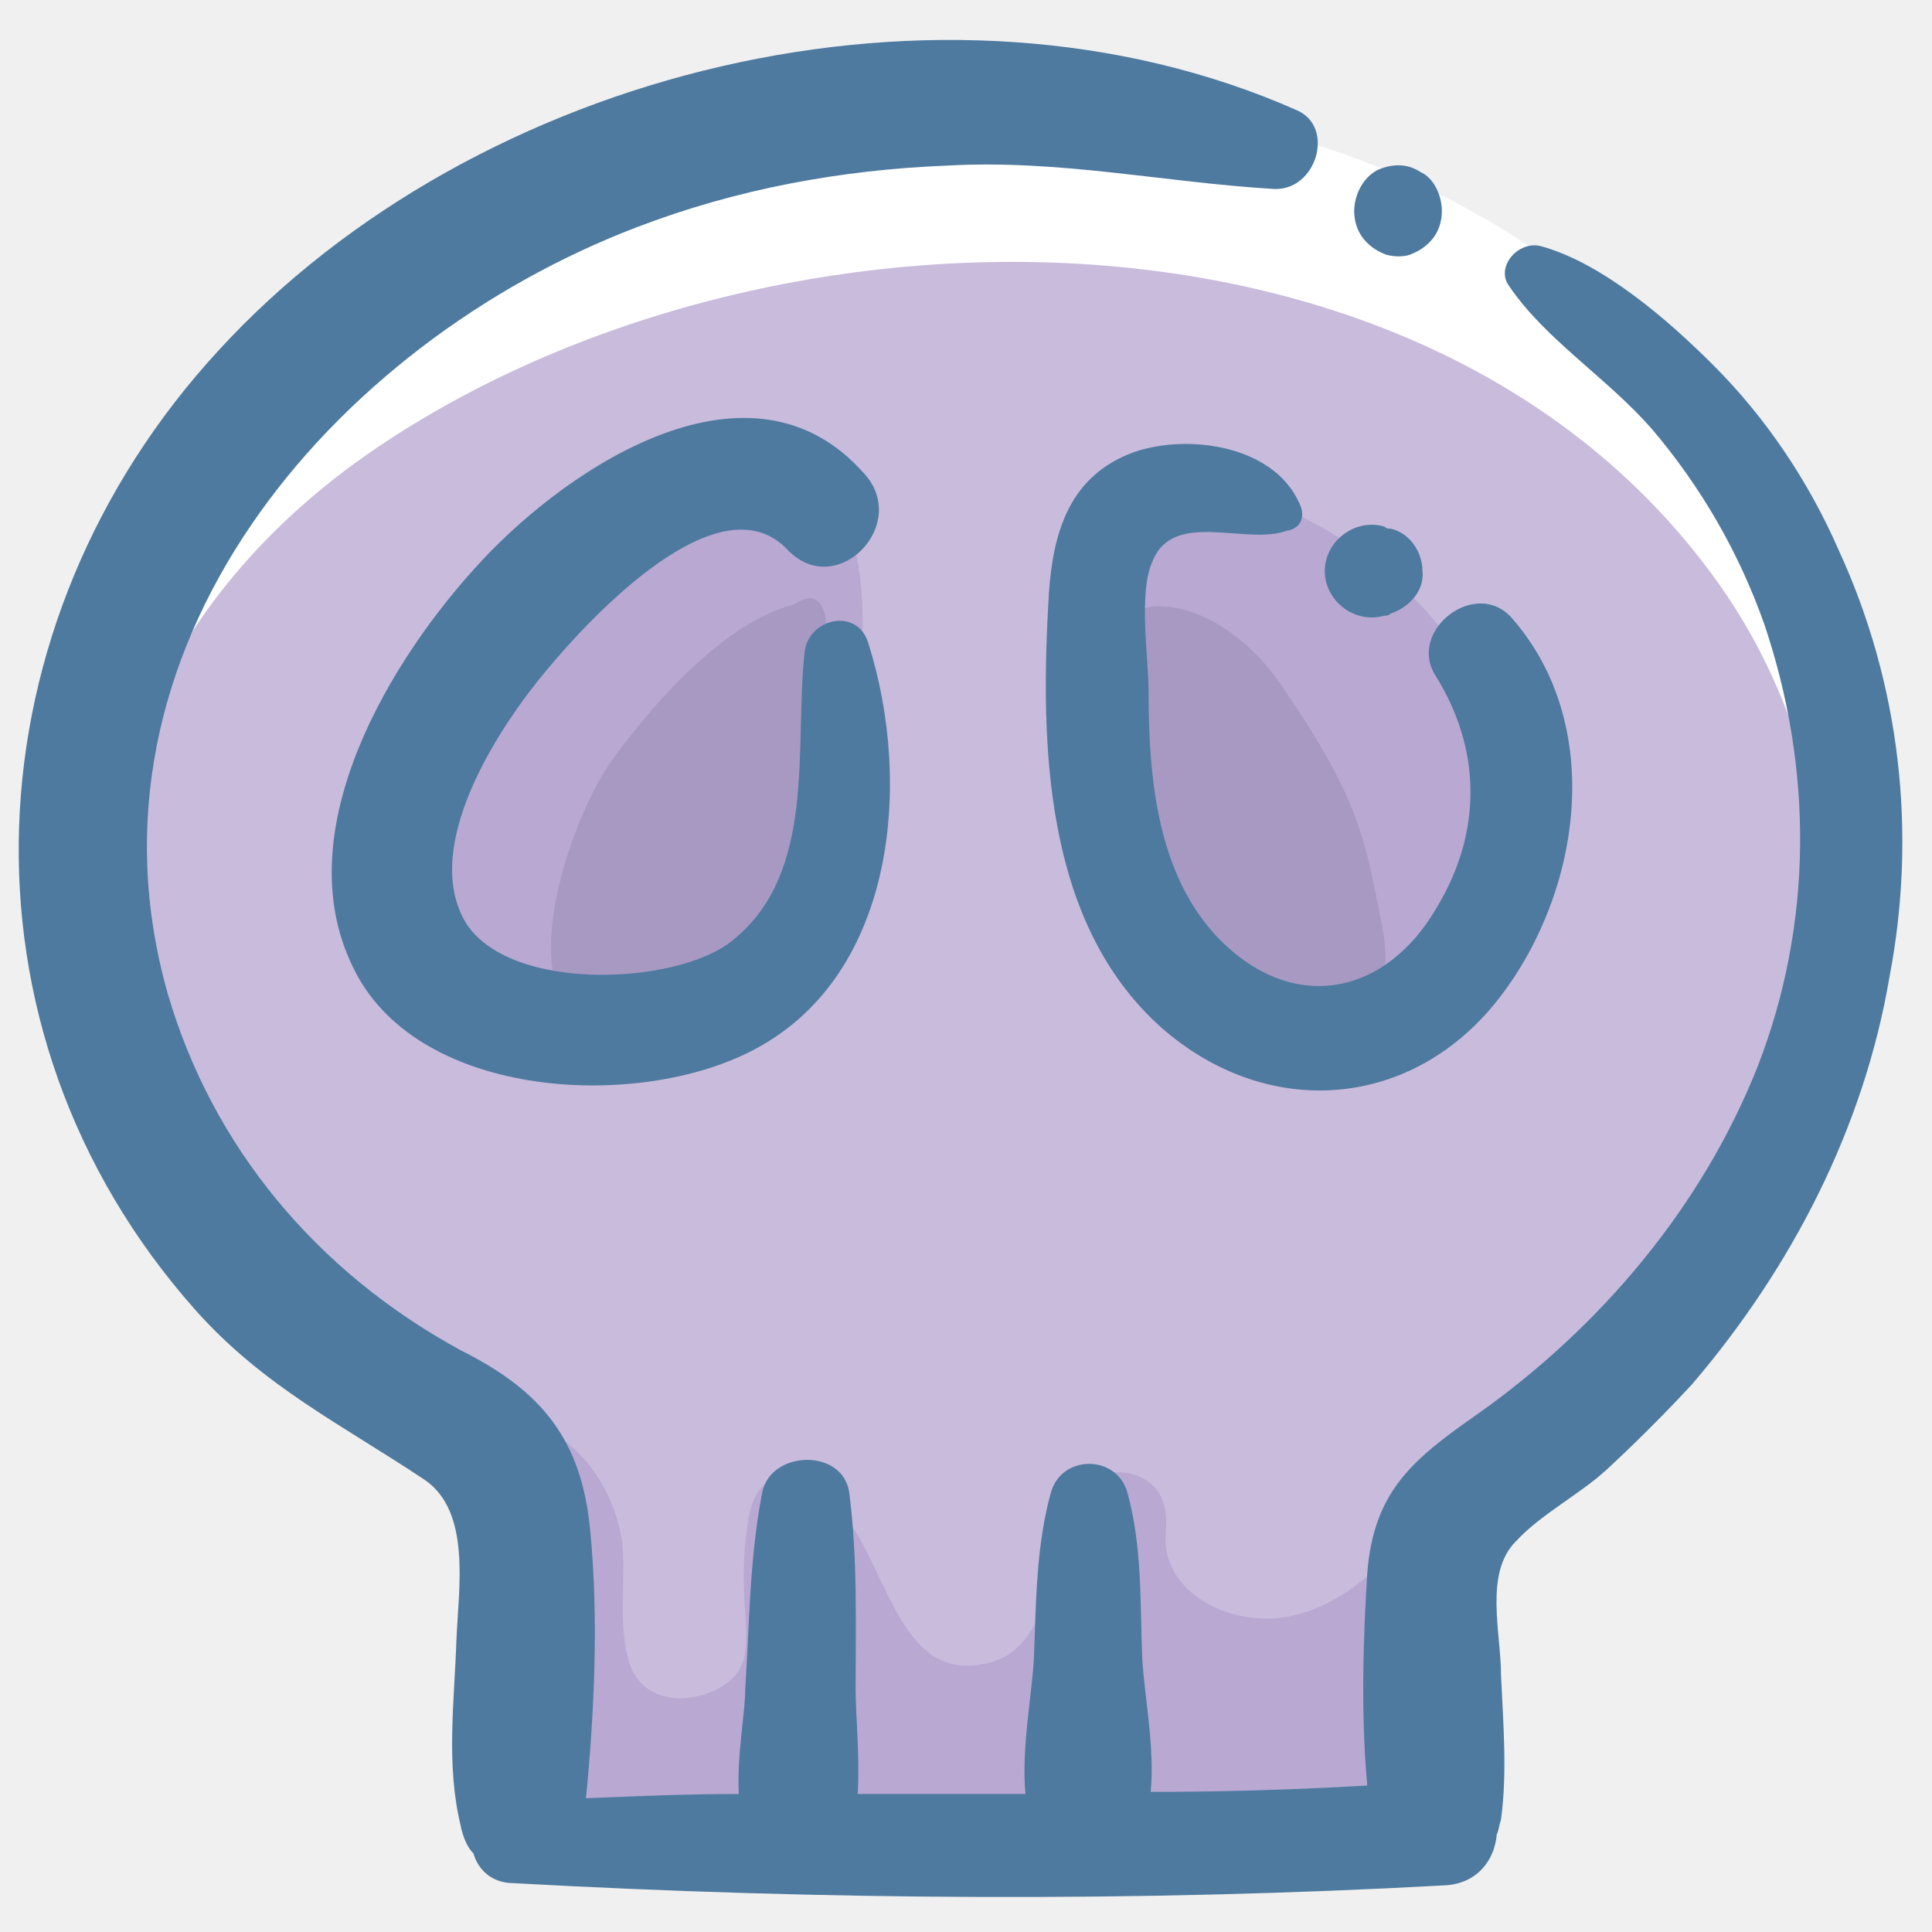
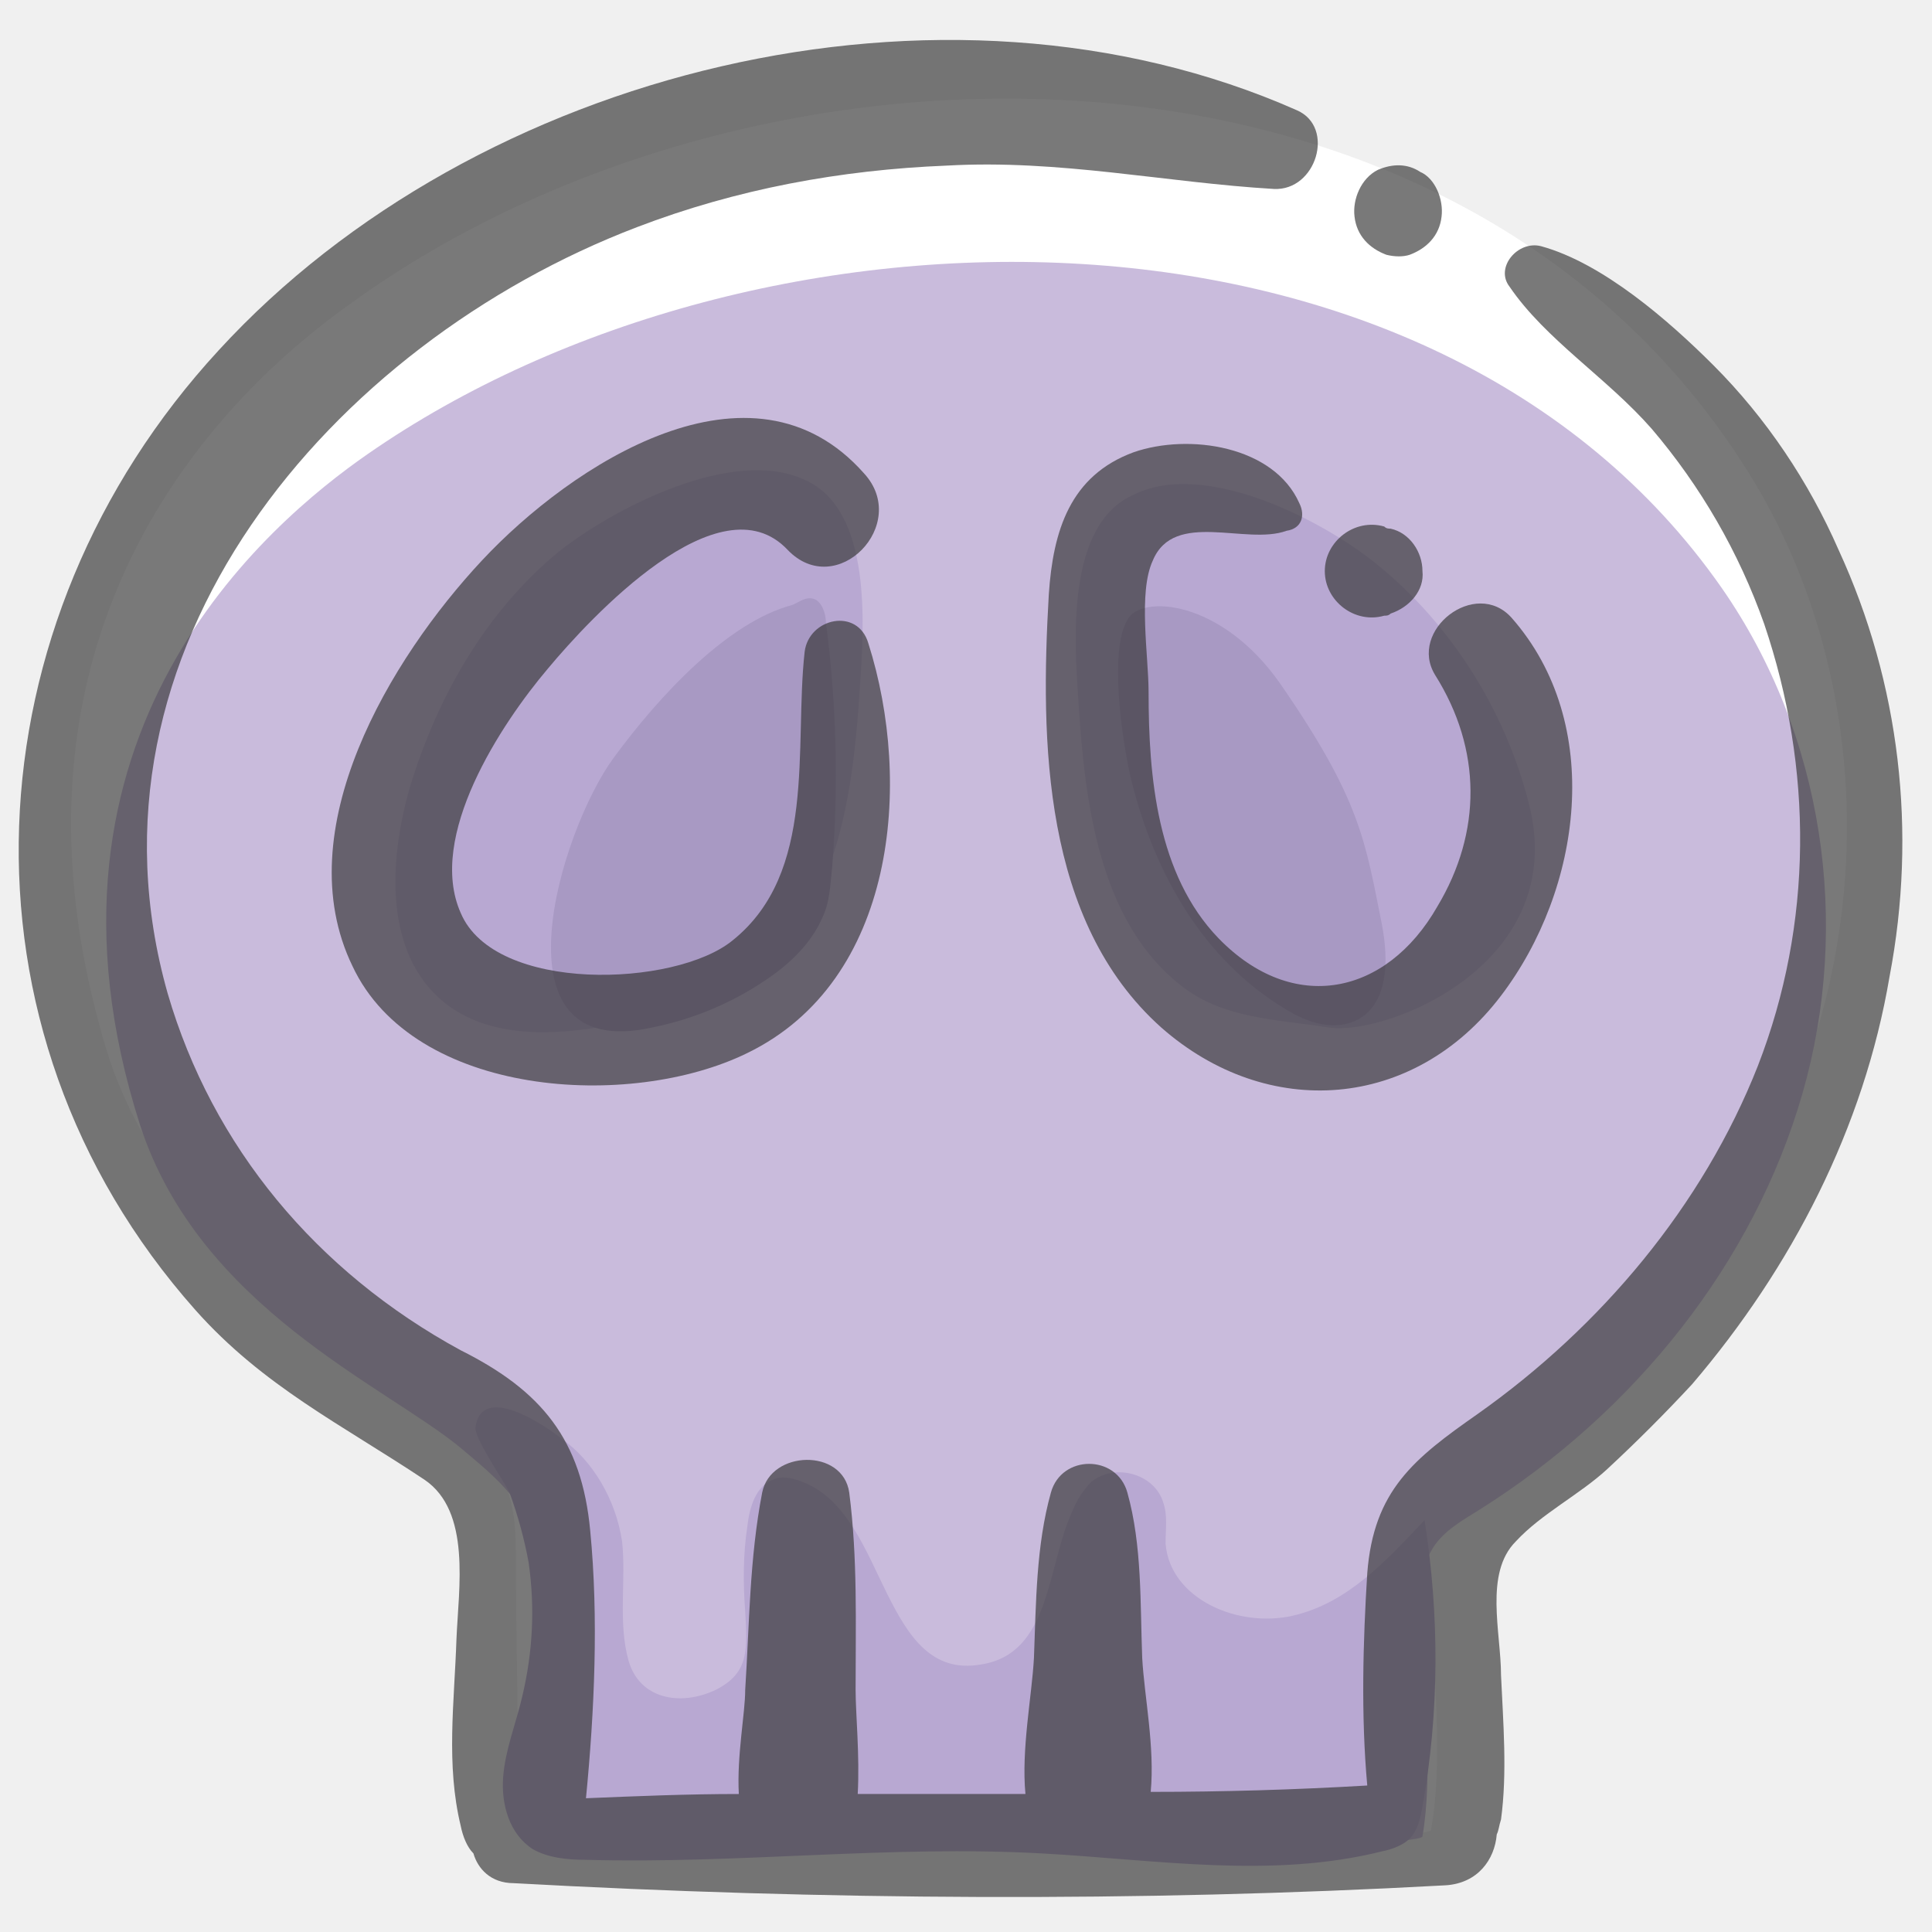
<svg xmlns="http://www.w3.org/2000/svg" id="Layer_1" enable-background="new 0 0 91 91" height="512" viewBox="0 0 91 91" width="512">
  <g>
    <path d="m16.1 14.6c-4.8 3.5-17.2 14.5-11.1 34.8 2.9 9.5 12 13.5 15.6 16.7 1.3 1.2 2.7 2.4 3.3 4.1.4 1.1.4 2.3.4 3.4 0 3.3.1 6.6.1 9.9 0 .6 0 1.9.3 2.4.6 1.1 42.5 1.1 42.7.3.6-3.2.1-7.7 0-11-.1-1.3-.2-2.8.5-3.9.5-.9 1.4-1.4 2.2-2 7.5-5.1 13.3-12.8 15.7-21.5s1.2-18.5-3.8-26.1c-14-21.6-46.9-21.2-65.9-7.1z" fill="#fff" />
    <path d="m17.3 21.4c-4.6 3.2-16.6 13.2-10.7 31.6 2.8 8.6 11.6 12.3 15.1 15.2 1.3 1.1 2.7 2.2 3.2 3.7.4 1 .4 2.1.4 3.1 0 3 .1 6 .1 9.1 0 .6 0 1.7.3 2.2.6 1 41.1 1 41.3.2.5-2.9.1-7 0-10-.1-1.2-.2-2.5.5-3.6.5-.8 1.4-1.3 2.2-1.8 7.3-4.6 12.9-11.6 15.2-19.6s1-16.9-3.8-23.8c-13.6-19.5-45.4-19.1-63.8-6.3z" fill="#c9bbdc" />
    <path d="m26.3 26c-3.4 2.8-5.7 6.8-7 11.1-1 3.5-1.2 7.8 1.6 10.1 2.1 1.7 5.1 1.6 7.8 1.1 2.5-.4 5-1.1 7-2.6 3.8-3 4.5-8.5 4.8-13.3.2-2.9.6-8.4-2.6-9.8-3.4-1.6-9.1 1.4-11.6 3.4z" fill="#b8a8d2" />
    <path d="m65 26.7c3.4 2.8 5.9 6.8 7 11.1 2 7.6-6.7 11-9.4 10.6-2.5-.4-5-.4-7-2-3.8-3-4.5-8.5-4.8-13.3-.2-2.9-.6-8.4 2.6-9.8 3.4-1.7 9.1 1.3 11.6 3.4z" fill="#b8a8d2" />
    <path d="m28.9 35.7c2.2-3 5.4-6.4 8.4-7.2.3-.1.6-.4 1-.3s.6.7.6 1.1c.5 3.8.6 7.7.3 11.5-.1.9-.1 1.7-.5 2.5-.5 1.1-1.4 2-2.4 2.7-1.7 1.2-3.6 2-5.6 2.4-7.7 1.7-4.3-9.3-1.8-12.7z" fill="#a899c3" />
    <path d="m60.3 32.2c3.8 5.5 4 7.4 4.8 11.4.3 1.6.3 3.6-1.1 4.4-1.1.6-2.4.2-3.5-.5-3.8-2.3-6.1-6.3-7.2-10.7-.4-1.6-1.1-6.1-.2-7.6.6-1.2 4.4-1 7.2 3z" fill="#a899c3" />
    <path d="m29.3 72.6c.2 1.8-.2 3.8.3 5.6s2.4 2.2 4.1 1.4c1.6-.8 1.5-1.9 1.4-3.7-.1-1.3-.1-2.7.1-4 .1-.9.4-1.9 1.2-2.2.4-.2.9-.1 1.4.1 2.1.8 3 3.3 4 5.3s2.1 3.7 4.4 3.3c3.3-.5 3.1-4.6 4.3-7.2.2-.5.5-1 .9-1.4 1.1-.9 3-.4 3.4 1 .2.6.1 1.2.1 1.9.2 2.6 3.4 4 6 3.4s4.4-2.6 6.2-4.5c.7 4.5.7 9-.1 13.5-.1.5-.2 1.1-.6 1.5-.3.3-.8.5-1.3.6-5.2 1.3-10.6.4-16 .1-7.2-.4-14.3.5-21.5.3-.9 0-1.8-.1-2.5-.5-1.1-.7-1.5-2.1-1.4-3.4s.6-2.5.9-3.8c.5-2.1.6-4.2.3-6.3-.2-1.1-.5-2.2-.9-3.3-.3-.6-1.7-2.6-1.6-3.1.3-2 3.1-.2 4.1.6 1.4 1 2.5 2.8 2.8 4.8z" fill="#b8a8d2" />
-     <g fill="#4e7a9f">
+     <g fill="rgba(50, 50, 50, 0.65)">
      <path d="m64.9 8c-.8.4-1.2 1.4-1.1 2.2.1.9.7 1.5 1.5 1.8.4.1.8.1 1.1 0 .8-.3 1.4-.9 1.5-1.8.1-.8-.3-1.8-1-2.1-.6-.4-1.3-.4-2-.1z" />
      <path d="m86.6 25.9c-1.4-3.2-3.4-6.2-5.9-8.7-2.1-2.1-5.2-4.8-8.1-5.6-1.1-.3-2.2 1-1.5 1.9 1.7 2.5 4.6 4.3 6.7 6.7 2.3 2.7 4.1 5.8 5.3 9.2 2.3 6.8 2.3 14.1-.3 20.8-2.6 6.6-7.4 12.3-13.2 16.4-3 2.1-4.9 3.6-5.2 7.5-.2 3.2-.3 6.7 0 10-3.4.2-6.8.3-10.2.3.2-2.1-.3-4.5-.4-6.3-.1-2.6 0-5.3-.7-7.8-.5-1.8-3.1-1.8-3.6 0-.7 2.5-.7 5.2-.8 7.8-.1 1.8-.6 4.3-.4 6.4-2.6 0-5.3 0-7.9 0 .1-1.8-.1-3.8-.1-4.9 0-3.1.1-6.2-.3-9.3-.3-2.1-3.7-2-4.1 0-.6 3.1-.6 6.2-.8 9.3 0 1.1-.4 3.1-.3 4.9-2.4 0-4.8.1-7.2.2.4-4.1.6-8.5.2-12.6-.4-4.3-2.3-6.6-6.1-8.5-6.8-3.7-11.7-9.6-13.8-16.8-4.6-16.2 7.7-30.6 22.1-36.1 4.7-1.8 9.6-2.7 14.6-2.9 5.3-.3 10.3.8 15.4 1.1 2 .1 2.9-2.9 1.1-3.7-16.7-7.4-38.7-1.9-50.8 11.3-11.8 12.8-12.9 31.9-1.1 45.2 3.2 3.6 6.9 5.4 10.8 8 2.2 1.5 1.6 5.1 1.5 7.5-.1 3-.5 5.9.2 8.8.1.5.3 1 .6 1.3.2.7.8 1.4 1.9 1.4 14.5.8 29.4.9 43.9.1 1.5-.1 2.3-1.2 2.4-2.4.1-.2.1-.4.2-.7.3-2.2.1-4.6 0-6.8 0-2-.8-4.8.7-6.3 1.2-1.3 3-2.2 4.3-3.4 1.4-1.3 2.7-2.6 4-4 4.7-5.5 8.1-12.1 9.3-19.2 1.3-6.8.5-13.8-2.4-20.1z" />
      <path d="m37.9 30.7c-.5 4.5.6 10.4-3.4 13.6-2.7 2.2-11.2 2.5-12.8-1.3-1.6-3.6 1.9-8.9 4.1-11.5 2-2.4 8.1-9 11.3-5.6 2.3 2.4 5.8-1.2 3.6-3.6-5.3-6-13.8-.4-18 4.1-4.3 4.6-9.2 12.7-6.1 19.1 2.9 6.2 13.1 6.8 18.6 4.1 7-3.4 7.8-12.7 5.7-19.3-.5-1.7-2.8-1.2-3 .4z" />
      <path d="m61.2 23.7c-1.2-2.7-5.2-3.3-7.8-2.4-3 1.1-3.8 3.7-4 6.7-.4 6.9-.3 15.4 5.3 20.4 5 4.4 11.9 3.9 16-1.5 3.8-5 4.9-12.8.5-17.8-1.7-1.9-4.9.6-3.6 2.7 2.2 3.5 2.2 7.4.1 10.9-2.4 4.2-6.8 5.1-10.3 1.5-2.9-3-3.3-7.6-3.3-11.6 0-1.7-.5-4.7.2-6.2 1-2.4 4.4-.7 6.3-1.4.7-.1.9-.7.6-1.3z" />
      <path d="m65.2 29c.1 0 .2 0 .3-.1.9-.3 1.6-1.1 1.5-2 0-.9-.6-1.8-1.5-2-.1 0-.2 0-.3-.1-1.4-.4-2.8.7-2.8 2.1s1.4 2.5 2.8 2.1z" />
    </g>
  </g>
</svg>
